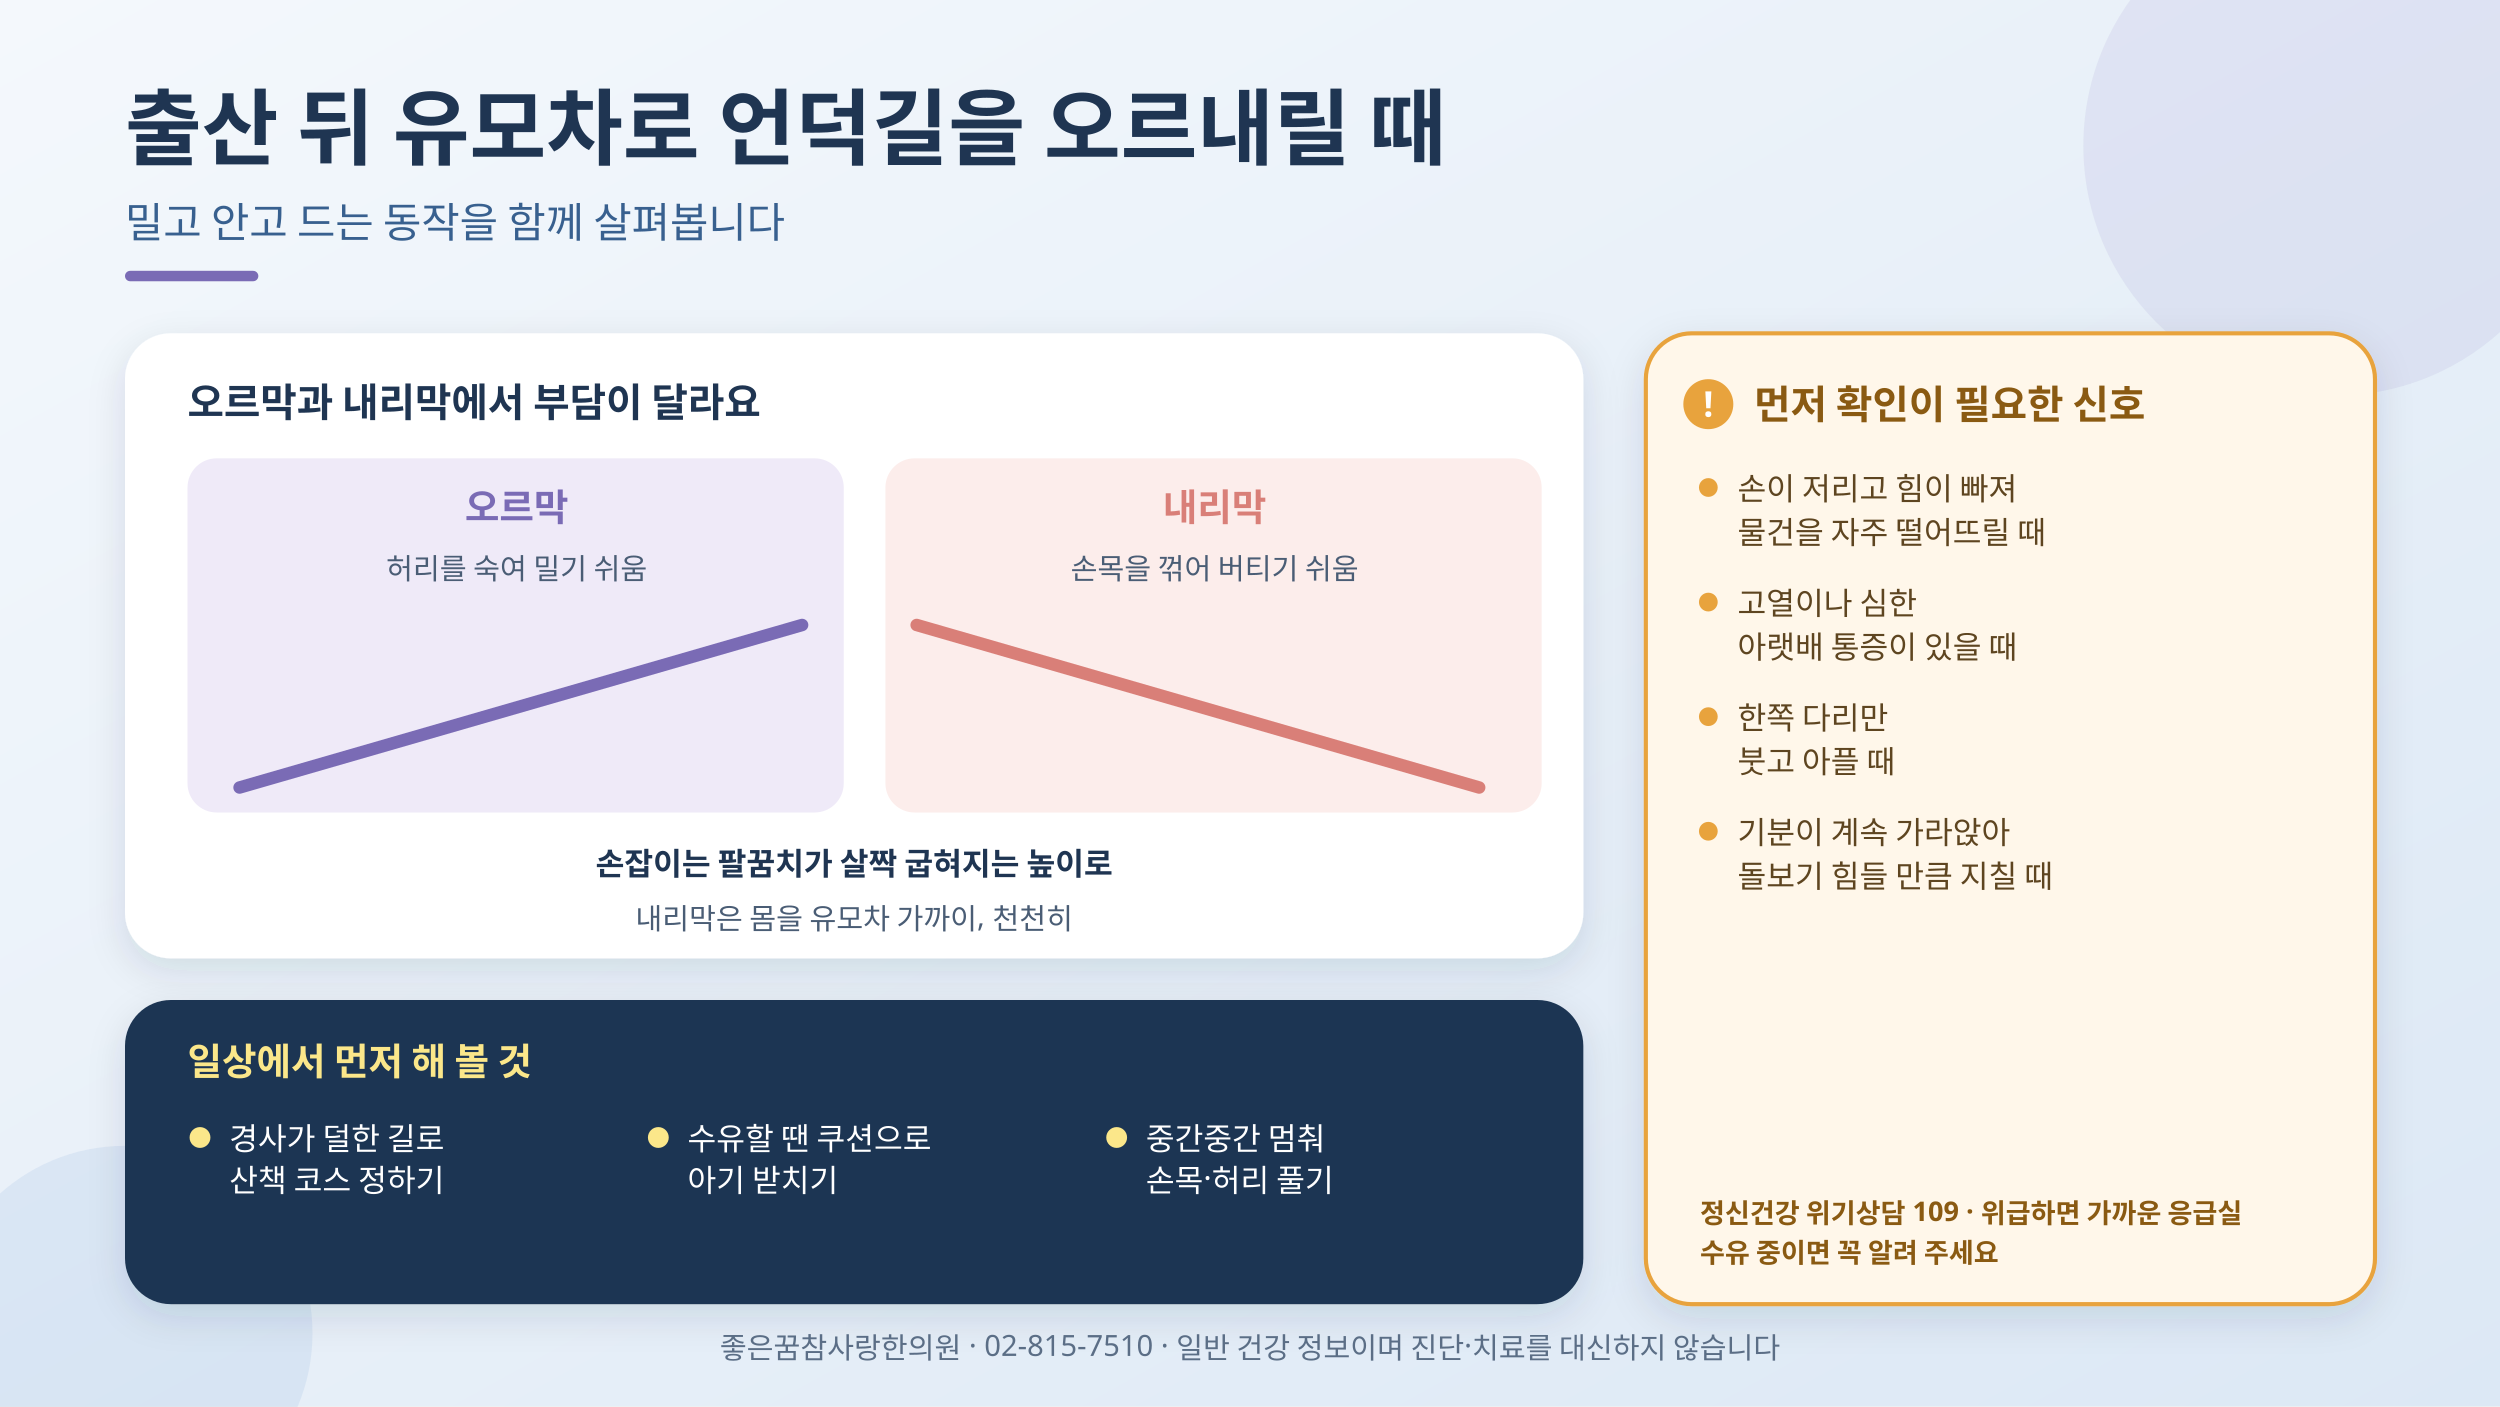
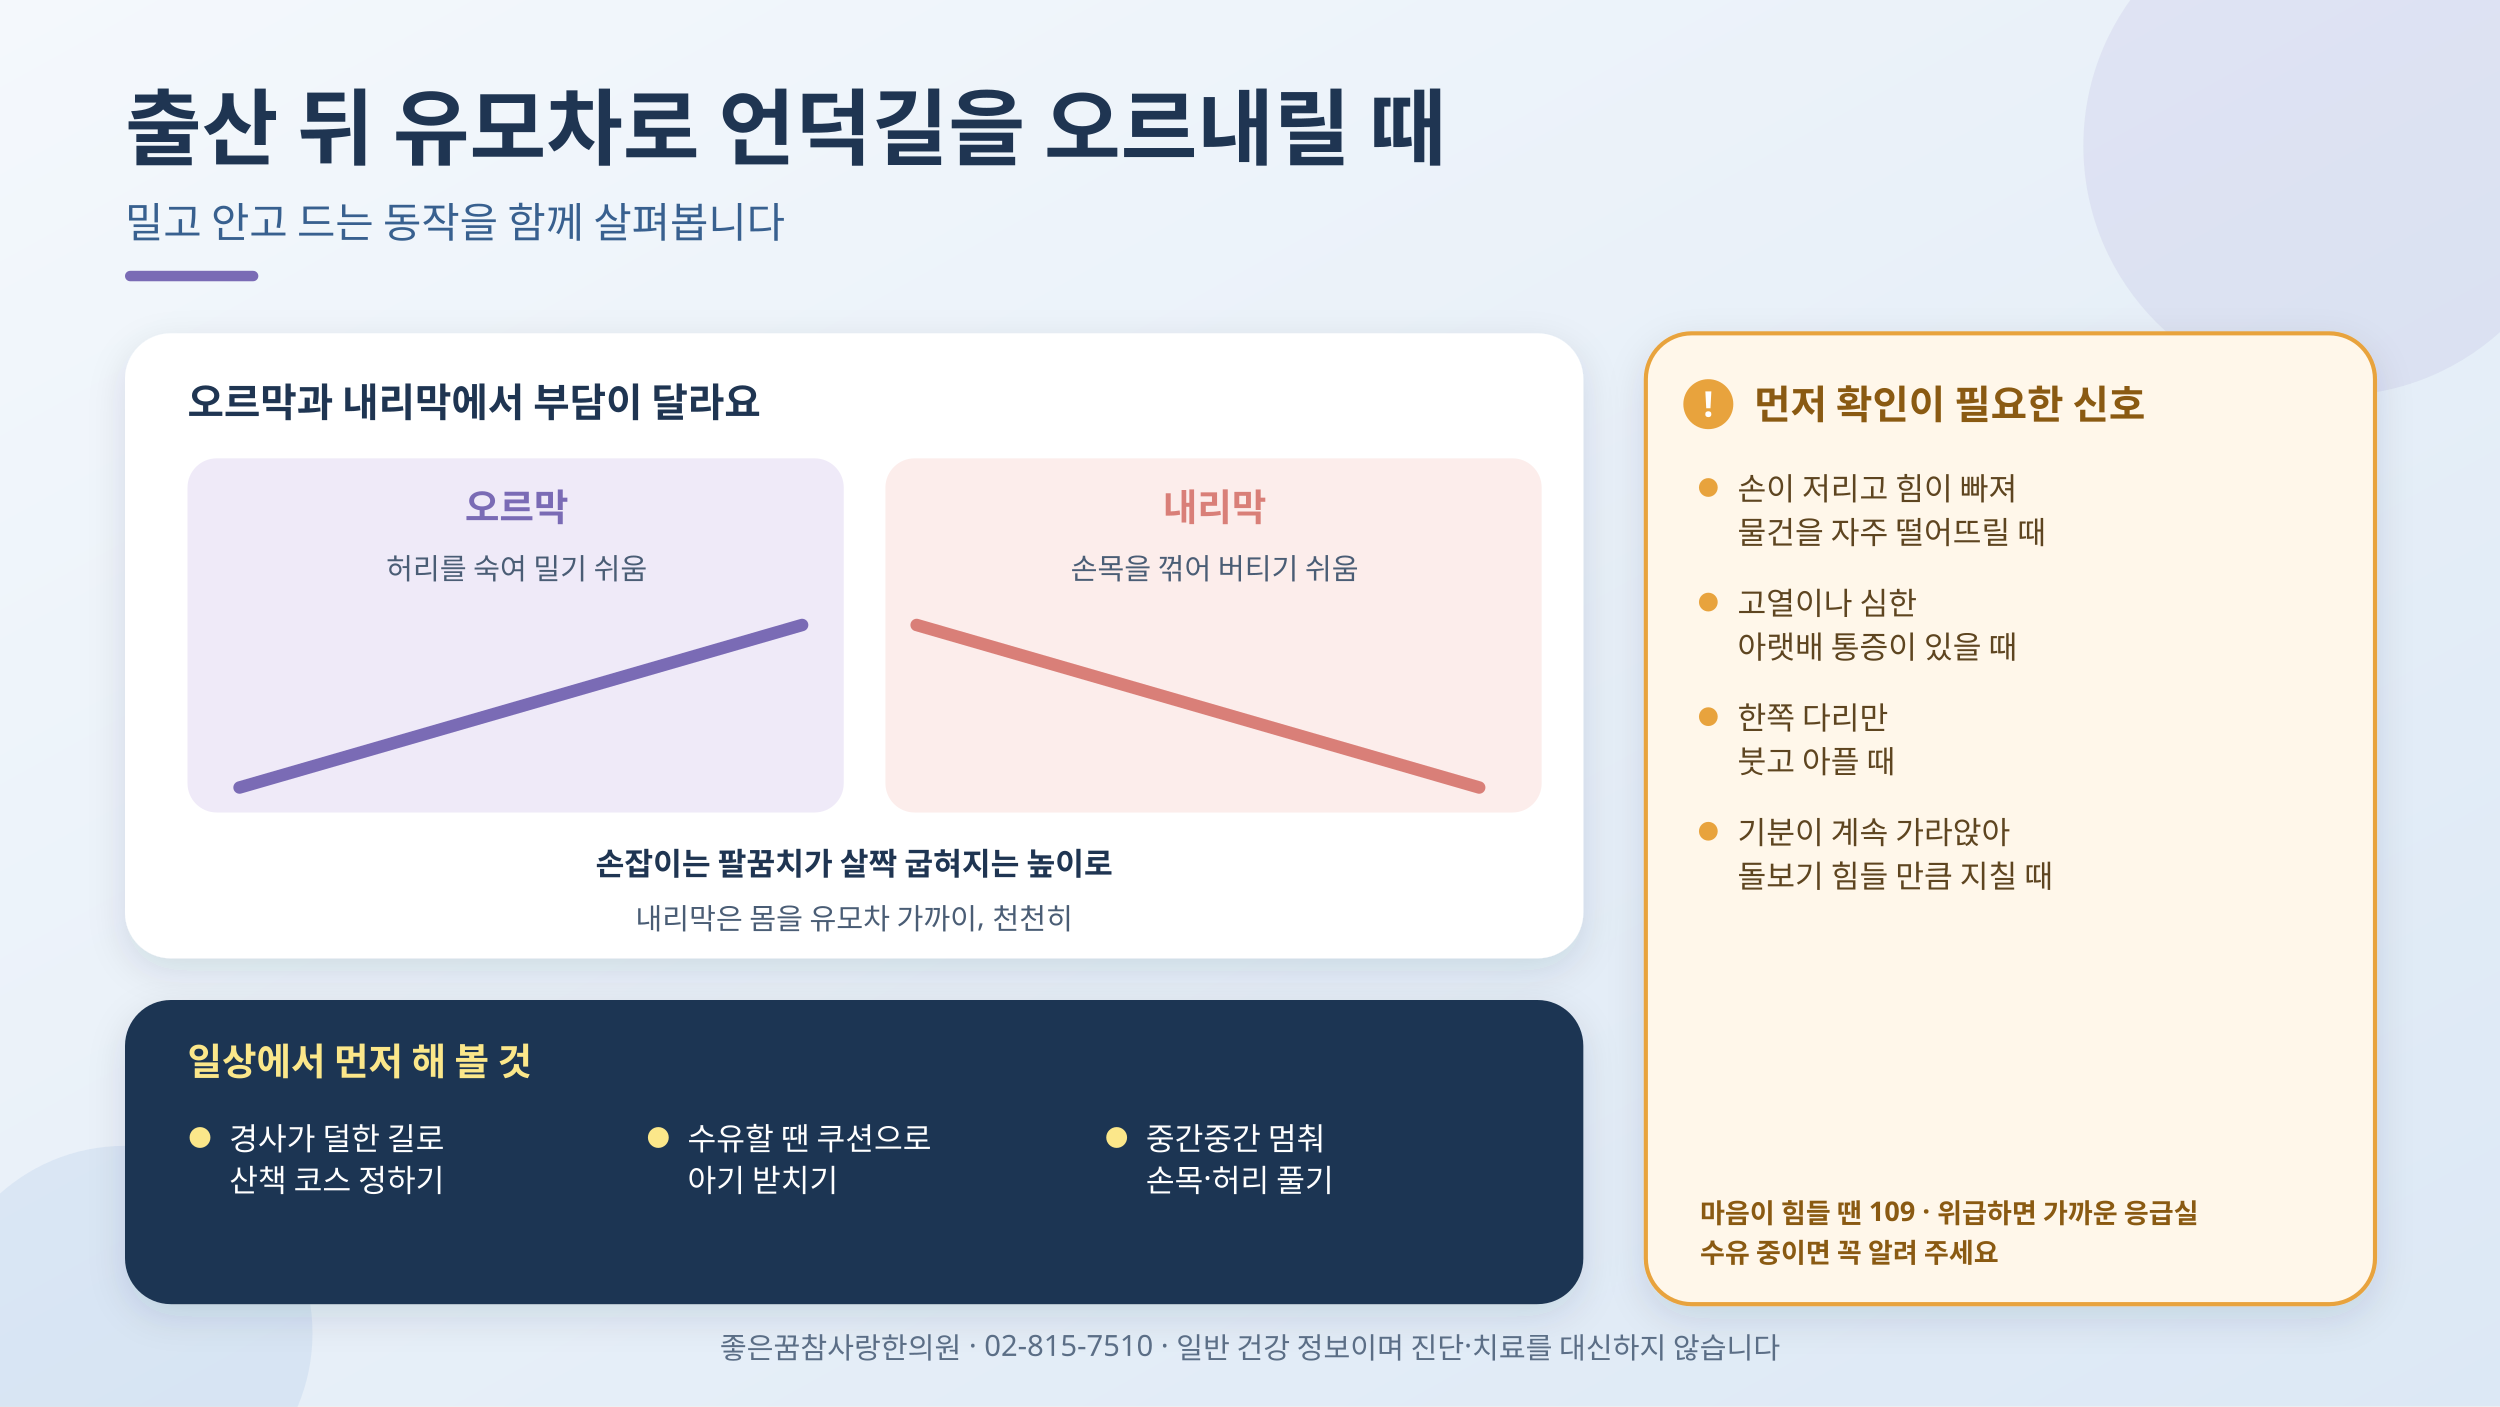
<svg xmlns="http://www.w3.org/2000/svg" viewBox="0 0 1200 675" width="1200" height="675">
  <defs>
    <linearGradient id="bg" x1="0" y1="0" x2="1" y2="1">
      <stop offset="0" stop-color="#F4F8FC" />
      <stop offset="1" stop-color="#DCE8F5" />
    </linearGradient>
    <filter id="sh" x="-10%" y="-10%" width="120%" height="130%">
      <feDropShadow dx="0" dy="6" stdDeviation="9" flood-color="#1F3552" flood-opacity="0.12" />
    </filter>
  </defs>
  <rect width="1200" height="675" fill="url(#bg)" />
  <circle cx="1120" cy="70" r="120" fill="#7A6BB5" opacity="0.10" />
  <circle cx="60" cy="640" r="90" fill="#90B2DD" opacity="0.18" />
  <text x="60" y="76" font-family="'Nanum Myeongjo','Noto Serif KR','Malgun Gothic',serif" font-size="40" font-weight="800" fill="#1F3552" text-anchor="start">
    <tspan x="60" dy="0">출산 뒤 유모차로 언덕길을 오르내릴 때</tspan>
  </text>
  <text x="60" y="114" font-family="'Noto Sans KR','Malgun Gothic','Apple SD Gothic Neo',sans-serif" font-size="20" font-weight="400" fill="#38608F" text-anchor="start">
    <tspan x="60" dy="0">밀고 안고 드는 동작을 함께 살펴봅니다</tspan>
  </text>
  <rect x="60" y="130" width="64" height="5" rx="2.5" fill="#7A6BB5" />
  <rect x="60" y="160" width="700" height="300" rx="22" fill="#FFFFFF" filter="url(#sh)" />
  <text x="90" y="200" font-family="'Noto Sans KR','Malgun Gothic','Apple SD Gothic Neo',sans-serif" font-size="19" font-weight="800" fill="#1F3552" text-anchor="start">
    <tspan x="90" dy="0">오르막과 내리막에서 부담이 달라요</tspan>
  </text>
  <rect x="90" y="220" width="315" height="170" rx="14" fill="#EFEAF8" />
  <path d="M115 378 L385 300" stroke="#7A6BB5" stroke-width="6" stroke-linecap="round" />
  <text x="248" y="250" font-family="'Noto Sans KR','Malgun Gothic','Apple SD Gothic Neo',sans-serif" font-size="18" font-weight="800" fill="#7A6BB5" text-anchor="middle">
    <tspan x="248" dy="0">오르막</tspan>
  </text>
  <text x="248" y="278" font-family="'Noto Sans KR','Malgun Gothic','Apple SD Gothic Neo',sans-serif" font-size="14" font-weight="500" fill="#4A5D75" text-anchor="middle">
    <tspan x="248" dy="0">허리를 숙여 밀기 쉬움</tspan>
  </text>
  <rect x="425" y="220" width="315" height="170" rx="14" fill="#FCEDEB" />
  <path d="M440 300 L710 378" stroke="#D97F78" stroke-width="6" stroke-linecap="round" />
  <text x="583" y="250" font-family="'Noto Sans KR','Malgun Gothic','Apple SD Gothic Neo',sans-serif" font-size="18" font-weight="800" fill="#D97F78" text-anchor="middle">
    <tspan x="583" dy="0">내리막</tspan>
  </text>
  <text x="583" y="278" font-family="'Noto Sans KR','Malgun Gothic','Apple SD Gothic Neo',sans-serif" font-size="14" font-weight="500" fill="#4A5D75" text-anchor="middle">
    <tspan x="583" dy="0">손목을 꺾어 버티기 쉬움</tspan>
  </text>
  <text x="410" y="420" font-family="'Noto Sans KR','Malgun Gothic','Apple SD Gothic Neo',sans-serif" font-size="15" font-weight="700" fill="#1F3552" text-anchor="middle">
    <tspan x="410" dy="0">손잡이는 팔꿈치가 살짝 굽혀지는 높이로</tspan>
  </text>
  <text x="410" y="446" font-family="'Noto Sans KR','Malgun Gothic','Apple SD Gothic Neo',sans-serif" font-size="14" font-weight="500" fill="#4A5D75" text-anchor="middle">
    <tspan x="410" dy="0">내리막은 몸을 유모차 가까이, 천천히</tspan>
  </text>
  <rect x="60" y="480" width="700" height="146" rx="22" fill="#1F3552" filter="url(#sh)" />
  <text x="90" y="516" font-family="'Noto Sans KR','Malgun Gothic','Apple SD Gothic Neo',sans-serif" font-size="18" font-weight="800" fill="#FBE78A" text-anchor="start">
    <tspan x="90" dy="0">일상에서 먼저 해 볼 것</tspan>
  </text>
  <circle cx="96.0" cy="546" r="5" fill="#FBE78A" />
  <text x="110.0" y="552" font-family="'Noto Sans KR','Malgun Gothic','Apple SD Gothic Neo',sans-serif" font-size="15" font-weight="500" fill="#FFFFFF" text-anchor="start">
    <tspan x="110.0" dy="0">경사가 덜한 길로</tspan>
    <tspan x="110.0" dy="20">산책 코스 정하기</tspan>
  </text>
  <circle cx="316.0" cy="546" r="5" fill="#FBE78A" />
  <text x="330.0" y="552" font-family="'Noto Sans KR','Malgun Gothic','Apple SD Gothic Neo',sans-serif" font-size="15" font-weight="500" fill="#FFFFFF" text-anchor="start">
    <tspan x="330.0" dy="0">수유할 땐 쿠션으로</tspan>
    <tspan x="330.0" dy="20">아기 받치기</tspan>
  </text>
  <circle cx="536.0" cy="546" r="5" fill="#FBE78A" />
  <text x="550.0" y="552" font-family="'Noto Sans KR','Malgun Gothic','Apple SD Gothic Neo',sans-serif" font-size="15" font-weight="500" fill="#FFFFFF" text-anchor="start">
    <tspan x="550.0" dy="0">중간중간 멈춰</tspan>
    <tspan x="550.0" dy="20">손목·허리 풀기</tspan>
  </text>
  <rect x="790" y="160" width="350" height="466" rx="22" fill="#FFF7EA" stroke="#E8A33D" stroke-width="2" filter="url(#sh)" />
  <circle cx="820" cy="194" r="12" fill="#E8A33D" />
  <text x="820" y="200" font-family="'Noto Sans KR','Malgun Gothic','Apple SD Gothic Neo',sans-serif" font-size="17" font-weight="800" fill="#FFFFFF" text-anchor="middle">
    <tspan x="820" dy="0">!</tspan>
  </text>
  <text x="842" y="201" font-family="'Noto Sans KR','Malgun Gothic','Apple SD Gothic Neo',sans-serif" font-size="19" font-weight="800" fill="#8A5A12" text-anchor="start">
    <tspan x="842" dy="0">먼저 확인이 필요한 신호</tspan>
  </text>
  <circle cx="820" cy="234" r="4.5" fill="#E8A33D" />
  <text x="834" y="240" font-family="'Noto Sans KR','Malgun Gothic','Apple SD Gothic Neo',sans-serif" font-size="15" font-weight="500" fill="#5E4520" text-anchor="start">
    <tspan x="834" dy="0">손이 저리고 힘이 빠져</tspan>
    <tspan x="834" dy="21">물건을 자주 떨어뜨릴 때</tspan>
  </text>
  <circle cx="820" cy="289" r="4.5" fill="#E8A33D" />
  <text x="834" y="295" font-family="'Noto Sans KR','Malgun Gothic','Apple SD Gothic Neo',sans-serif" font-size="15" font-weight="500" fill="#5E4520" text-anchor="start">
    <tspan x="834" dy="0">고열이나 심한</tspan>
    <tspan x="834" dy="21">아랫배 통증이 있을 때</tspan>
  </text>
  <circle cx="820" cy="344" r="4.5" fill="#E8A33D" />
  <text x="834" y="350" font-family="'Noto Sans KR','Malgun Gothic','Apple SD Gothic Neo',sans-serif" font-size="15" font-weight="500" fill="#5E4520" text-anchor="start">
    <tspan x="834" dy="0">한쪽 다리만</tspan>
    <tspan x="834" dy="21">붓고 아플 때</tspan>
  </text>
  <circle cx="820" cy="399" r="4.5" fill="#E8A33D" />
  <text x="834" y="405" font-family="'Noto Sans KR','Malgun Gothic','Apple SD Gothic Neo',sans-serif" font-size="15" font-weight="500" fill="#5E4520" text-anchor="start">
    <tspan x="834" dy="0">기분이 계속 가라앉아</tspan>
    <tspan x="834" dy="21">돌보기 힘들 만큼 지칠 때</tspan>
  </text>
  <text x="816" y="587" font-family="'Noto Sans KR','Malgun Gothic','Apple SD Gothic Neo',sans-serif" font-size="13" font-weight="700" fill="#8A5A12" text-anchor="start">
-     <tspan x="816" dy="0">정신건강 위기상담 109 · 위급하면 가까운 응급실</tspan>
+     <tspan x="816" dy="0">마음이 힘들 땐 109 · 위급하면 가까운 응급실</tspan>
    <tspan x="816" dy="19">수유 중이면 꼭 알려 주세요</tspan>
  </text>
  <text x="600" y="652" font-family="'Noto Sans KR','Malgun Gothic','Apple SD Gothic Neo',sans-serif" font-size="14" font-weight="400" fill="#5B6E86" text-anchor="middle">
    <tspan x="600" dy="0">좋은꿈참사랑한의원 · 02-815-7510 · 일반 건강 정보이며 진단·치료를 대신하지 않습니다</tspan>
  </text>
</svg>
